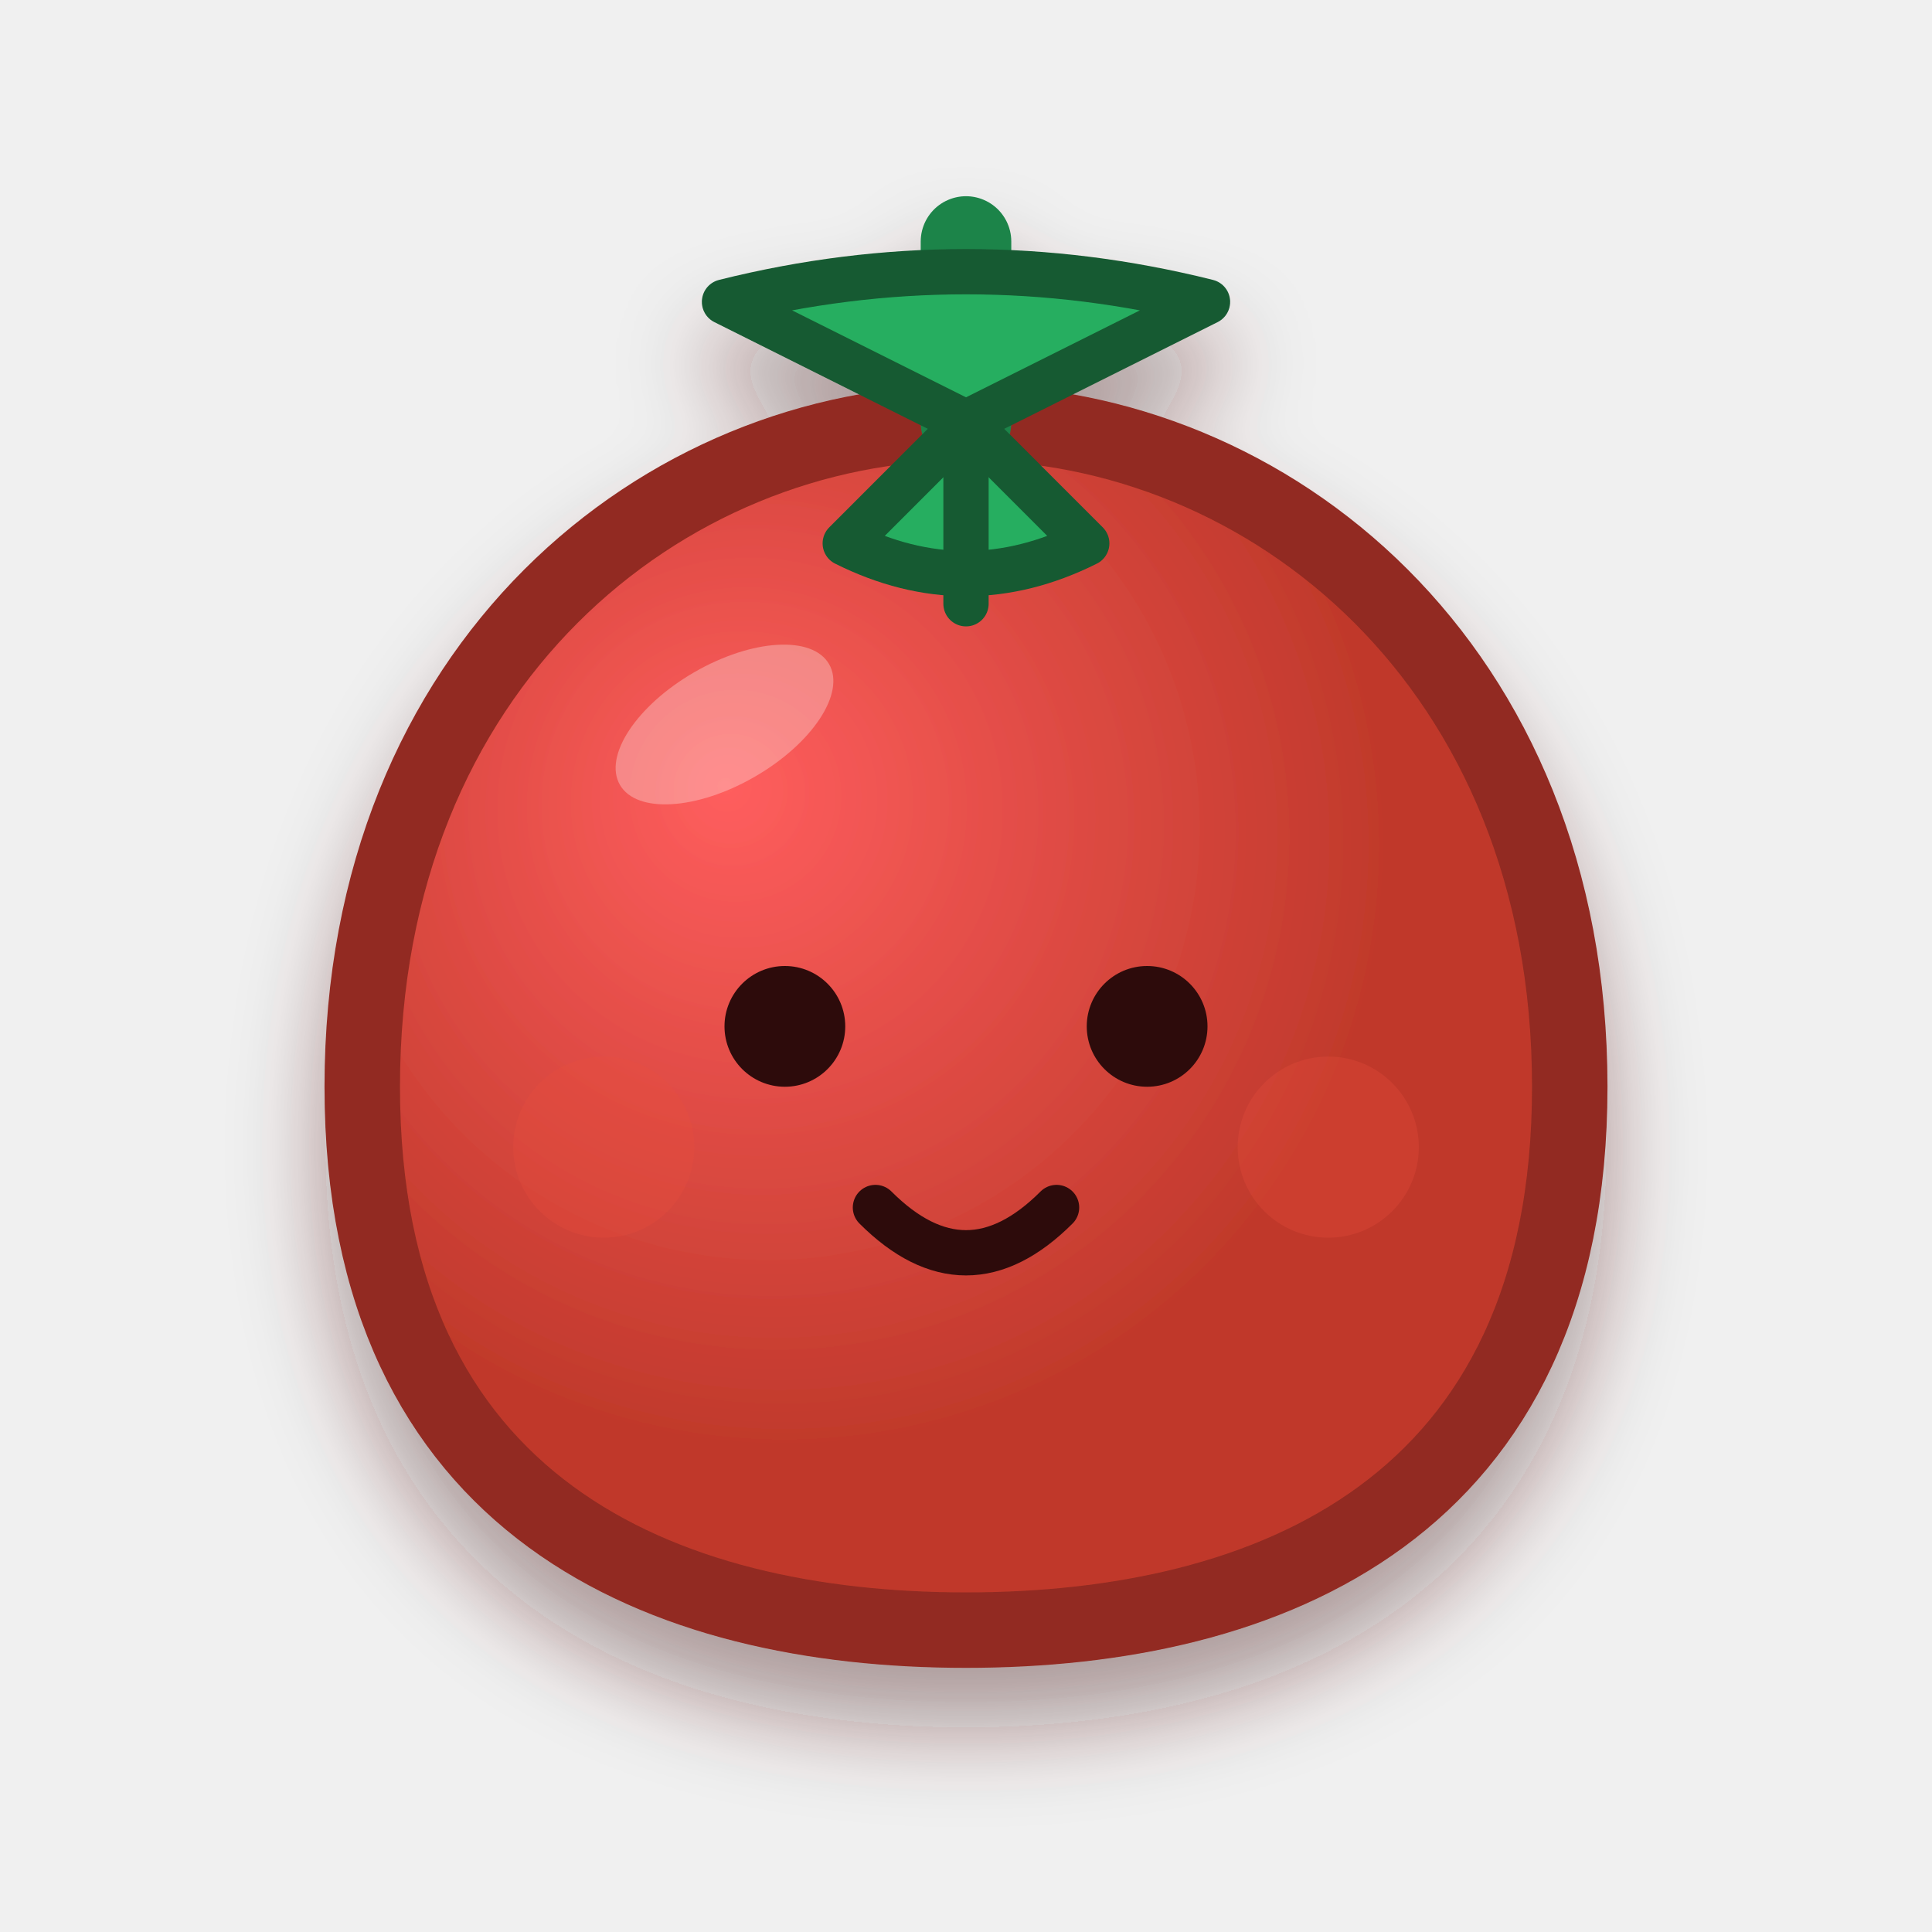
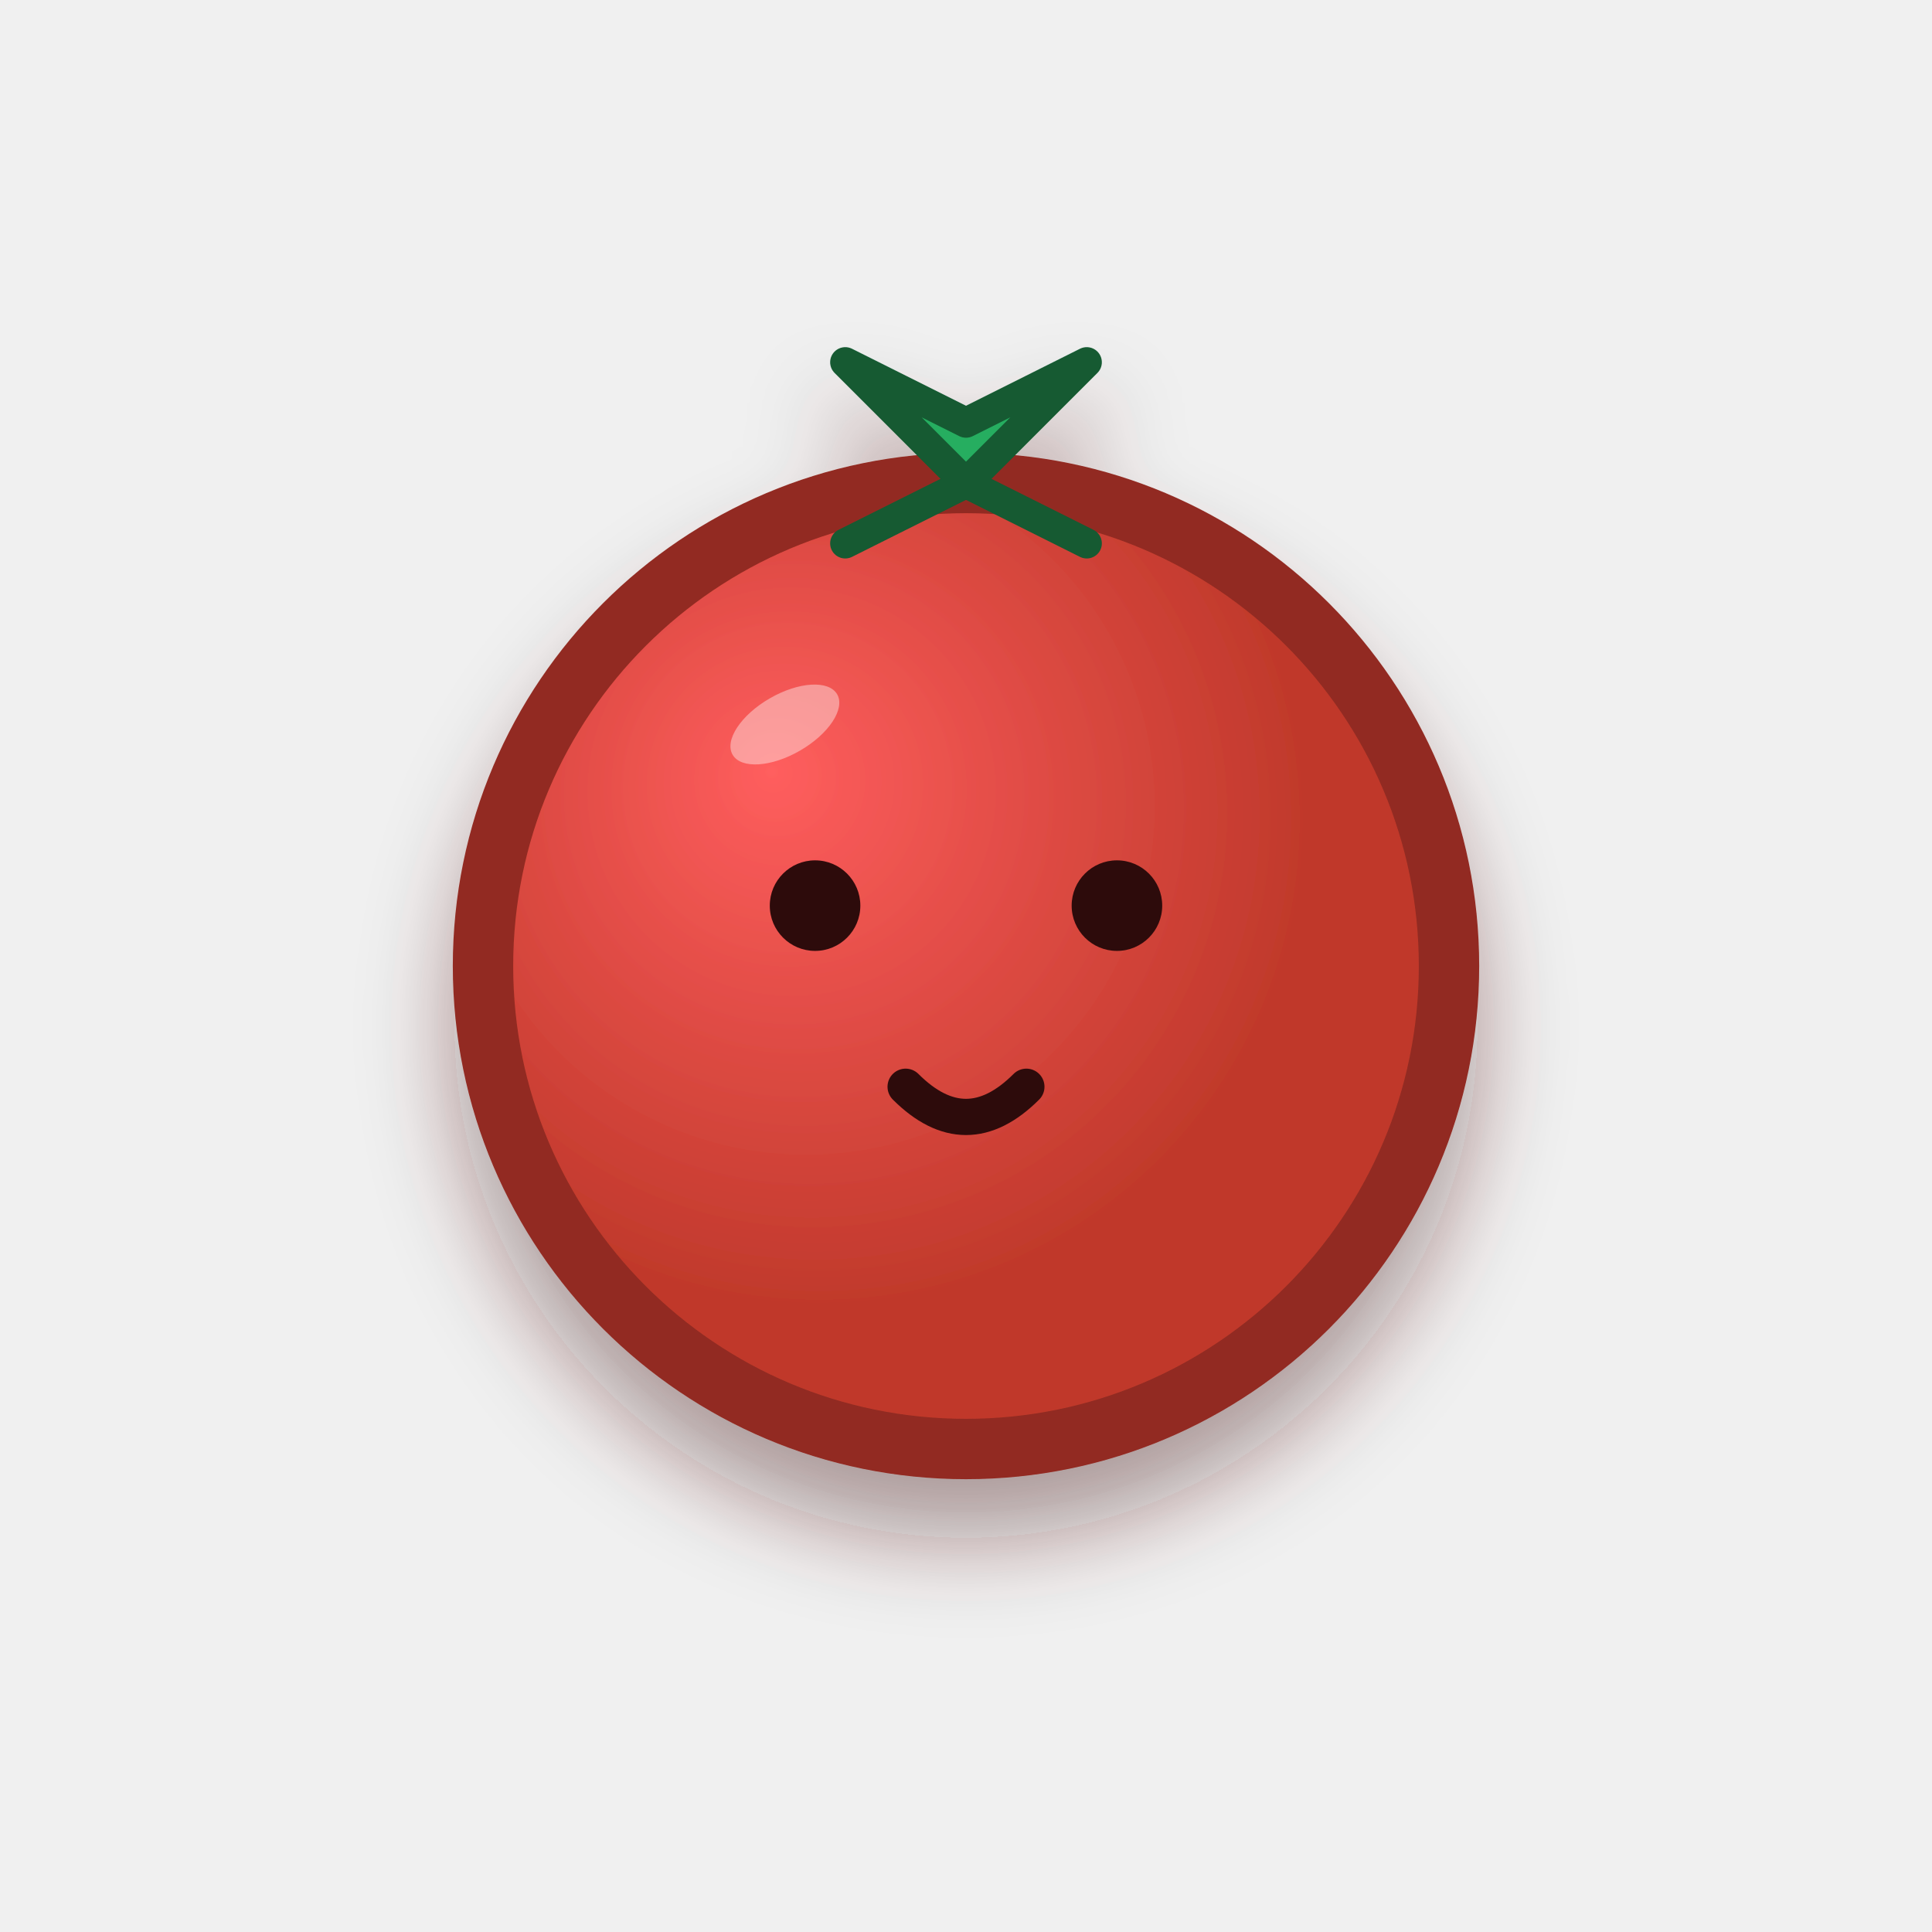
<svg xmlns="http://www.w3.org/2000/svg" width="64" height="64" viewBox="0 0 64 64">
  <defs>
    <radialGradient id="tomatoGrad" cx="35%" cy="35%" r="50%" fx="30%" fy="30%">
      <stop offset="0%" stop-color="#FF5E5E" />
      <stop offset="100%" stop-color="#C0392B" />
    </radialGradient>
-     <filter id="shadow" x="-20%" y="-20%" width="140%" height="140%">
+     <filter id="tomatoShadow" x="-20%" y="-20%" width="140%" height="140%">
      <feDropShadow dx="0" dy="2" stdDeviation="1.5" flood-color="#4D1D19" flood-opacity="0.4" />
    </filter>
  </defs>
-   <g filter="url(#shadow)">
-     <path d="M32 54 C22 54 12 50 12 36 C12 22 22 14 32 14 C42 14 52 22 52 36 C52 50 42 54 32 54 Z" fill="url(#tomatoGrad)" stroke="#922B21" stroke-width="2.5" stroke-linejoin="round" stroke-linecap="round" />
-     <path d="M32 14 L32 8" fill="none" stroke="#1E8449" stroke-width="3" stroke-linecap="round" />
-     <g fill="#27AE60" stroke="#145A32" stroke-width="1.5" stroke-linejoin="round">
-       <path d="M32 14 L24 10 Q32 8 40 10 Z" />
-       <path d="M32 14 L28 18 Q32 20 36 18 Z" />
-       <path d="M32 14 L32 20 L32 14 Z" />
+   <g filter="url(#tomatoShadow)">
+     <circle cx="32" cy="32" r="16" fill="url(#tomatoGrad)" stroke="#922B21" stroke-width="2" />
+     <g fill="#27AE60" stroke="#145A32" stroke-width="1" stroke-linejoin="round">
+       <path d="M32 16 L28 12 L32 14 L36 12 Z" />
+       <path d="M32 16 L28 18 L32 16 L36 18 Z" />
    </g>
  </g>
  <g fill="#2D0B0B">
-     <circle cx="26" cy="34" r="2" />
-     <circle cx="38" cy="34" r="2" />
-     <path d="M29 40 Q32 43 35 40" fill="none" stroke="#2D0B0B" stroke-width="1.5" stroke-linecap="round" />
+     <circle cx="27" cy="30" r="1.5" />
+     <circle cx="37" cy="30" r="1.5" />
+     <path d="M30 36 Q32 38 34 36" fill="none" stroke="#2D0B0B" stroke-width="1.2" stroke-linecap="round" />
  </g>
-   <g fill="#E74C3C" opacity="0.3">
-     <circle cx="20" cy="38" r="3" />
-     <circle cx="44" cy="38" r="3" />
-   </g>
-   <ellipse cx="24" cy="24" rx="4" ry="2" fill="white" fill-opacity="0.3" transform="rotate(-30 24 24)" />
+   <ellipse cx="26" cy="24" rx="2" ry="1" fill="white" fill-opacity="0.4" transform="rotate(-30 26 24)" />
</svg>
